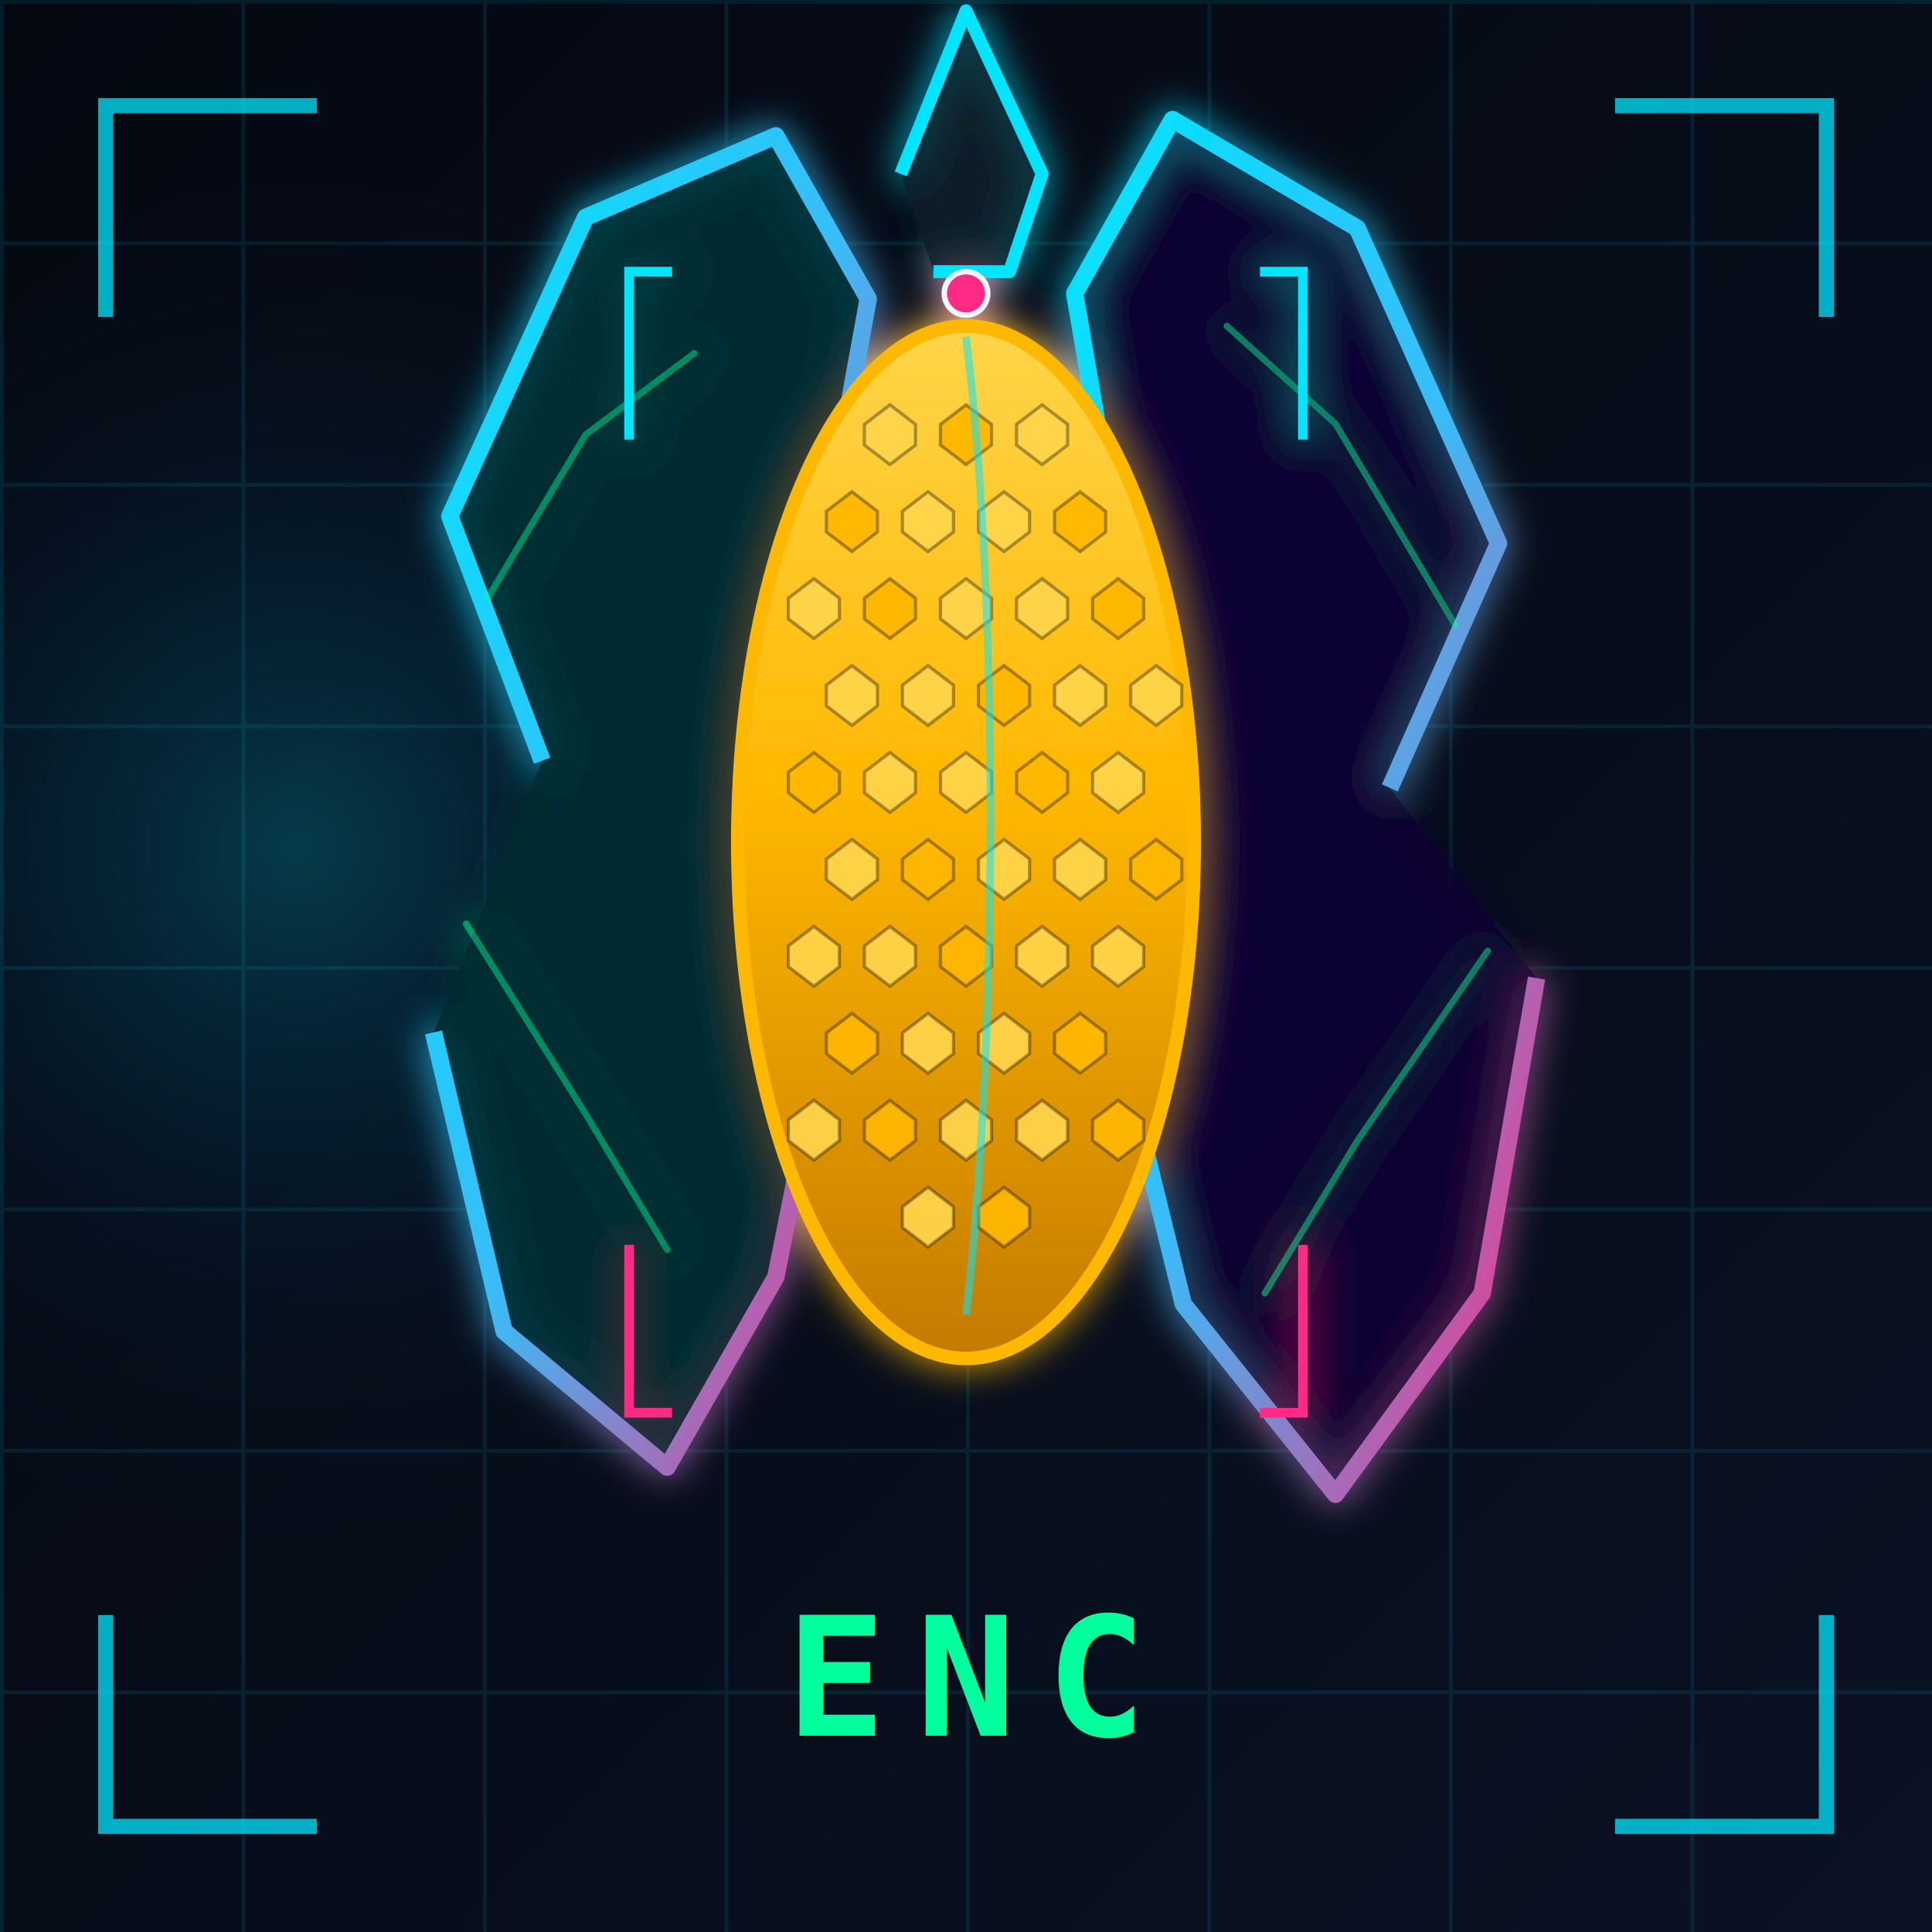
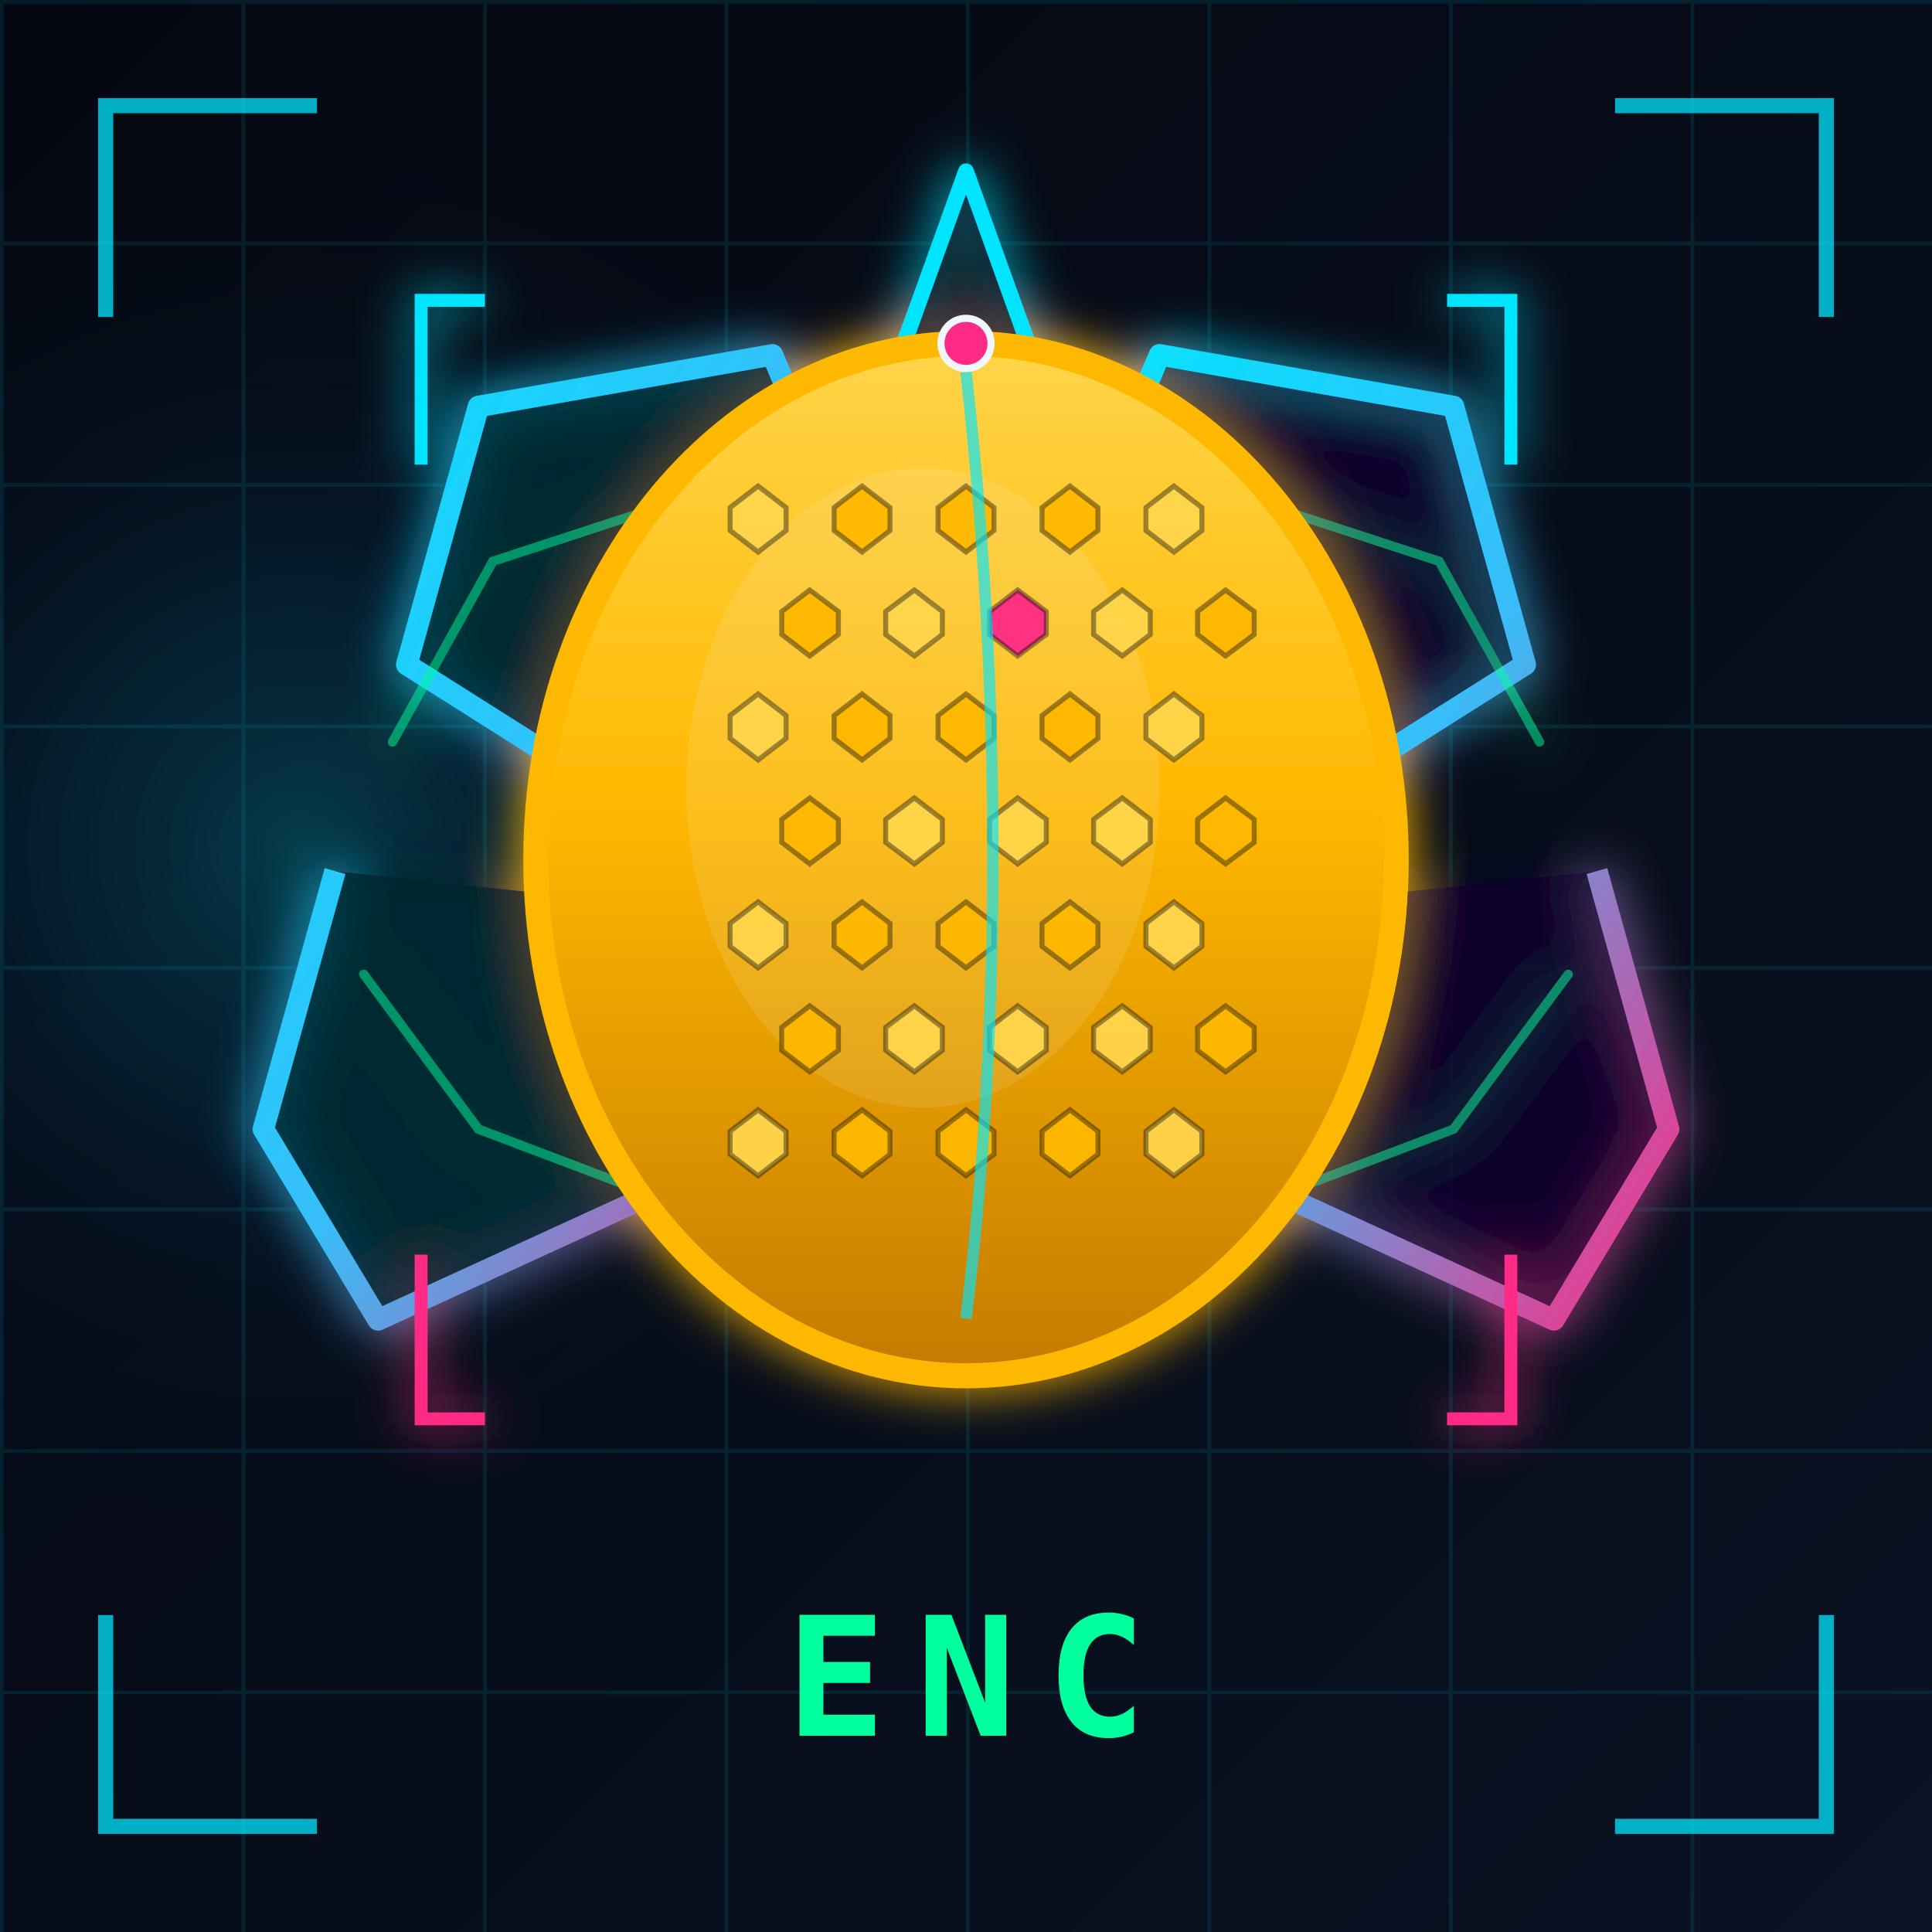
<svg xmlns="http://www.w3.org/2000/svg" width="256" height="256" viewBox="0 0 256 256" role="img">
  <defs>
    <linearGradient id="bgGrad" x1="0" y1="0" x2="1" y2="1">
      <stop offset="0%" stop-color="#050811" />
      <stop offset="55%" stop-color="#070d1a" />
      <stop offset="100%" stop-color="#0a1224" />
    </linearGradient>
    <radialGradient id="glowOrb" cx="35%" cy="45%" r="45%">
      <stop offset="0%" stop-color="#00e5ff" stop-opacity="0.22" />
      <stop offset="55%" stop-color="#0284c7" stop-opacity="0.06" />
      <stop offset="100%" stop-color="#050811" stop-opacity="0" />
    </radialGradient>
    <linearGradient id="kernelGrad" x1="0" y1="0" x2="0" y2="1">
      <stop offset="0%" stop-color="#ffd54a" />
      <stop offset="45%" stop-color="#ffb800" />
      <stop offset="100%" stop-color="#c47a00" />
    </linearGradient>
    <linearGradient id="huskGrad" x1="0" y1="0" x2="1" y2="1">
      <stop offset="0%" stop-color="#00e5ff" />
      <stop offset="50%" stop-color="#38bdf8" />
      <stop offset="100%" stop-color="#ff2a85" />
    </linearGradient>
    <linearGradient id="huskFill" x1="0" y1="0" x2="1" y2="0">
      <stop offset="0%" stop-color="#062a33" stop-opacity="0.85" />
      <stop offset="100%" stop-color="#1a0530" stop-opacity="0.55" />
    </linearGradient>
    <filter id="neonGlow" x="-40%" y="-40%" width="180%" height="180%">
      <feGaussianBlur stdDeviation="3.5" result="b" />
      <feMerge>
        <feMergeNode in="b" />
        <feMergeNode in="SourceGraphic" />
      </feMerge>
    </filter>
    <filter id="wmGlow" x="-30%" y="-40%" width="160%" height="180%">
      <feGaussianBlur stdDeviation="2.2" result="b" />
      <feMerge>
        <feMergeNode in="b" />
        <feMergeNode in="SourceGraphic" />
      </feMerge>
    </filter>
    <filter id="softGlow" x="-50%" y="-50%" width="200%" height="200%">
      <feGaussianBlur stdDeviation="6" result="b" />
      <feMerge>
        <feMergeNode in="b" />
        <feMergeNode in="SourceGraphic" />
      </feMerge>
    </filter>
    <pattern id="cyberGrid" width="32" height="32" patternUnits="userSpaceOnUse">
      <path d="M 32 0 L 0 0 0 32" fill="none" stroke="#00e5ff" stroke-opacity="0.10" stroke-width="1" />
    </pattern>
  </defs>
  <rect width="256" height="256" fill="url(#bgGrad)" />
  <rect width="256" height="256" fill="url(#cyberGrid)" />
  <circle cx="72" cy="123" r="108" fill="url(#glowOrb)" />
  <path d="M 14.0,42.0 L 14.0,14.0 L 42.0,14.0" fill="none" stroke="#00e5ff" stroke-width="2" stroke-opacity="0.75" />
  <path d="M 214.0,14.0 L 242.0,14.0 L 242.0,42.0" fill="none" stroke="#00e5ff" stroke-width="2" stroke-opacity="0.75" />
  <path d="M 14.0,214.0 L 14.0,242.0 L 42.0,242.0" fill="none" stroke="#00e5ff" stroke-width="2" stroke-opacity="0.75" />
  <path d="M 214.0,242.0 L 242.0,242.0 L 242.0,214.0" fill="none" stroke="#00e5ff" stroke-width="2" stroke-opacity="0.75" />
-   <g transform="translate(128.0,108.0) scale(0.720)" filter="url(#neonGlow)">
-     <polygon points="-78.00,-10.00 -95.00,-55.00 -70.00,-110.00 -35.00,-125.00 -18.00,-95.00 -28.00,-40.00 -22.00,20.00 -35.00,85.00 -55.00,120.00 -85.00,95.00 -98.00,40.00" fill="#062a33" fill-opacity="0.92" />
-     <polyline points="-78,-10 -95,-55 -70,-110 -35,-125 -18,-95 -28,-40 -22,20 -35,85 -55,120 -85,95 -98,40" fill="none" stroke="url(#huskGrad)" stroke-width="3.2" stroke-linejoin="round" />
-     <polygon points="78.00,-5.00 98.00,-50.00 72.00,-108.00 38.00,-128.00 20.00,-96.00 30.00,-38.00 24.00,25.00 40.00,90.00 68.00,125.00 95.00,88.00 105.00,30.00" fill="#1a0530" fill-opacity="0.75" />
-     <polyline points="78,-5 98,-50 72,-108 38,-128 20,-96 30,-38 24,25 40,90 68,125 95,88 105,30" fill="none" stroke="url(#huskGrad)" stroke-width="3.2" stroke-linejoin="round" />
-     <polygon points="-12.00,-118.00 0.00,-148.00 14.00,-118.00 8.00,-100.00 -6.00,-100.00" fill="#0a1a28" fill-opacity="0.9" />
-     <polyline points="-12,-118 0,-148 14,-118 8,-100 -6,-100" fill="none" stroke="#00e5ff" stroke-width="2.4" stroke-linejoin="round" />
-     <path d="M -88,-40 L -70,-70 L -50,-85" fill="none" stroke="#00ff9d" stroke-opacity="0.45" stroke-width="1.2" stroke-linecap="round" />
-     <path d="M -92,20 L -70,55 L -55,80" fill="none" stroke="#00ff9d" stroke-opacity="0.45" stroke-width="1.2" stroke-linecap="round" />
-     <path d="M 90,-35 L 68,-72 L 48,-90" fill="none" stroke="#00ff9d" stroke-opacity="0.45" stroke-width="1.2" stroke-linecap="round" />
-     <path d="M 96,25 L 72,60 L 55,88" fill="none" stroke="#00ff9d" stroke-opacity="0.45" stroke-width="1.2" stroke-linecap="round" />
-     <ellipse cx="0" cy="5" rx="42" ry="95" fill="url(#kernelGrad)" stroke="#ffb800" stroke-width="2.5" />
-     <polygon points="-14.00,-75.50 -9.32,-71.92 -9.32,-68.08 -14.00,-64.50 -18.68,-68.08 -18.68,-71.92" fill="#ffd54a" fill-opacity="0.92" />
-     <polygon points="-14.0,-75.5 -9.3,-71.9 -9.3,-68.1 -14.0,-64.5 -18.7,-68.1 -18.7,-71.9" fill="none" stroke="#050811" stroke-opacity="0.35" stroke-width="0.6" />
-     <polygon points="0.00,-75.50 4.67,-71.92 4.67,-68.08 0.00,-64.50 -4.67,-68.08 -4.67,-71.92" fill="#ffb800" fill-opacity="0.92" />
-     <polygon points="0.0,-75.5 4.7,-71.9 4.7,-68.1 0.0,-64.5 -4.7,-68.1 -4.7,-71.9" fill="none" stroke="#050811" stroke-opacity="0.35" stroke-width="0.6" />
-     <polygon points="14.00,-75.50 18.68,-71.92 18.68,-68.08 14.00,-64.50 9.32,-68.08 9.32,-71.92" fill="#ffd54a" fill-opacity="0.92" />
-     <polygon points="14.0,-75.5 18.7,-71.9 18.7,-68.1 14.0,-64.5 9.3,-68.1 9.3,-71.9" fill="none" stroke="#050811" stroke-opacity="0.35" stroke-width="0.6" />
-     <polygon points="-21.00,-59.50 -16.32,-55.92 -16.32,-52.08 -21.00,-48.50 -25.68,-52.08 -25.68,-55.92" fill="#ffb800" fill-opacity="0.92" />
-     <polygon points="-21.0,-59.5 -16.3,-55.9 -16.3,-52.1 -21.0,-48.5 -25.7,-52.1 -25.7,-55.9" fill="none" stroke="#050811" stroke-opacity="0.35" stroke-width="0.6" />
-     <polygon points="-7.00,-59.50 -2.33,-55.92 -2.33,-52.08 -7.00,-48.50 -11.68,-52.08 -11.68,-55.92" fill="#ffd54a" fill-opacity="0.92" />
-     <polygon points="-7.0,-59.5 -2.3,-55.9 -2.3,-52.1 -7.0,-48.5 -11.7,-52.1 -11.7,-55.9" fill="none" stroke="#050811" stroke-opacity="0.35" stroke-width="0.6" />
-     <polygon points="7.00,-59.50 11.68,-55.92 11.68,-52.08 7.00,-48.50 2.33,-52.08 2.33,-55.92" fill="#ffd54a" fill-opacity="0.92" />
-     <polygon points="7.0,-59.5 11.7,-55.9 11.7,-52.1 7.0,-48.5 2.3,-52.1 2.3,-55.9" fill="none" stroke="#050811" stroke-opacity="0.35" stroke-width="0.6" />
-     <polygon points="21.00,-59.50 25.68,-55.92 25.68,-52.08 21.00,-48.50 16.32,-52.08 16.32,-55.92" fill="#ffb800" fill-opacity="0.92" />
-     <polygon points="21.0,-59.5 25.7,-55.9 25.7,-52.1 21.0,-48.5 16.3,-52.1 16.3,-55.9" fill="none" stroke="#050811" stroke-opacity="0.35" stroke-width="0.6" />
-     <polygon points="-28.00,-43.50 -23.32,-39.92 -23.32,-36.08 -28.00,-32.50 -32.67,-36.08 -32.67,-39.92" fill="#ffd54a" fill-opacity="0.92" />
-     <polygon points="-28.0,-43.5 -23.3,-39.9 -23.3,-36.1 -28.0,-32.5 -32.7,-36.1 -32.7,-39.9" fill="none" stroke="#050811" stroke-opacity="0.35" stroke-width="0.6" />
-     <polygon points="-14.00,-43.50 -9.32,-39.92 -9.32,-36.08 -14.00,-32.50 -18.68,-36.08 -18.68,-39.92" fill="#ffb800" fill-opacity="0.92" />
-     <polygon points="-14.0,-43.5 -9.3,-39.9 -9.3,-36.1 -14.0,-32.5 -18.7,-36.1 -18.7,-39.9" fill="none" stroke="#050811" stroke-opacity="0.35" stroke-width="0.6" />
-     <polygon points="0.00,-43.50 4.67,-39.92 4.67,-36.08 0.00,-32.50 -4.67,-36.08 -4.67,-39.92" fill="#ffd54a" fill-opacity="0.92" />
-     <polygon points="0.0,-43.5 4.7,-39.9 4.7,-36.1 0.0,-32.5 -4.7,-36.1 -4.7,-39.9" fill="none" stroke="#050811" stroke-opacity="0.35" stroke-width="0.6" />
-     <polygon points="14.00,-43.50 18.68,-39.92 18.68,-36.08 14.00,-32.50 9.32,-36.08 9.32,-39.92" fill="#ffd54a" fill-opacity="0.92" />
-     <polygon points="14.0,-43.5 18.7,-39.9 18.7,-36.1 14.0,-32.5 9.3,-36.1 9.3,-39.9" fill="none" stroke="#050811" stroke-opacity="0.35" stroke-width="0.6" />
-     <polygon points="28.00,-43.50 32.67,-39.92 32.67,-36.08 28.00,-32.50 23.32,-36.08 23.32,-39.92" fill="#ffb800" fill-opacity="0.92" />
-     <polygon points="28.0,-43.5 32.7,-39.9 32.7,-36.1 28.0,-32.5 23.3,-36.1 23.3,-39.9" fill="none" stroke="#050811" stroke-opacity="0.35" stroke-width="0.6" />
-     <polygon points="-21.00,-27.50 -16.32,-23.93 -16.32,-20.07 -21.00,-16.50 -25.68,-20.07 -25.68,-23.93" fill="#ffd54a" fill-opacity="0.92" />
-     <polygon points="-21.0,-27.5 -16.3,-23.9 -16.3,-20.1 -21.0,-16.5 -25.7,-20.1 -25.7,-23.9" fill="none" stroke="#050811" stroke-opacity="0.35" stroke-width="0.6" />
-     <polygon points="-7.00,-27.50 -2.33,-23.93 -2.33,-20.07 -7.00,-16.50 -11.68,-20.07 -11.68,-23.93" fill="#ffd54a" fill-opacity="0.92" />
-     <polygon points="-7.0,-27.5 -2.3,-23.9 -2.3,-20.1 -7.0,-16.5 -11.7,-20.1 -11.7,-23.9" fill="none" stroke="#050811" stroke-opacity="0.35" stroke-width="0.6" />
-     <polygon points="7.00,-27.50 11.68,-23.93 11.68,-20.07 7.00,-16.50 2.33,-20.07 2.33,-23.93" fill="#ffb800" fill-opacity="0.92" />
-     <polygon points="7.0,-27.5 11.7,-23.9 11.7,-20.1 7.0,-16.5 2.3,-20.1 2.3,-23.9" fill="none" stroke="#050811" stroke-opacity="0.35" stroke-width="0.6" />
-     <polygon points="21.00,-27.50 25.68,-23.93 25.68,-20.07 21.00,-16.50 16.32,-20.07 16.32,-23.93" fill="#ffd54a" fill-opacity="0.92" />
-     <polygon points="21.0,-27.5 25.7,-23.9 25.7,-20.1 21.0,-16.5 16.3,-20.1 16.3,-23.9" fill="none" stroke="#050811" stroke-opacity="0.35" stroke-width="0.6" />
-     <polygon points="35.00,-27.50 39.67,-23.93 39.67,-20.07 35.00,-16.50 30.32,-20.07 30.32,-23.93" fill="#ffd54a" fill-opacity="0.92" />
-     <polygon points="35.0,-27.5 39.7,-23.9 39.7,-20.1 35.0,-16.5 30.3,-20.1 30.3,-23.9" fill="none" stroke="#050811" stroke-opacity="0.35" stroke-width="0.6" />
-     <polygon points="-28.00,-11.50 -23.32,-7.92 -23.32,-4.08 -28.00,-0.50 -32.67,-4.08 -32.67,-7.92" fill="#ffb800" fill-opacity="0.92" />
-     <polygon points="-28.0,-11.5 -23.3,-7.9 -23.3,-4.1 -28.0,-0.5 -32.7,-4.1 -32.7,-7.9" fill="none" stroke="#050811" stroke-opacity="0.35" stroke-width="0.6" />
-     <polygon points="-14.00,-11.50 -9.32,-7.92 -9.32,-4.08 -14.00,-0.50 -18.68,-4.08 -18.68,-7.92" fill="#ffd54a" fill-opacity="0.92" />
-     <polygon points="-14.0,-11.5 -9.3,-7.9 -9.3,-4.1 -14.0,-0.5 -18.7,-4.1 -18.7,-7.9" fill="none" stroke="#050811" stroke-opacity="0.35" stroke-width="0.6" />
-     <polygon points="0.00,-11.50 4.67,-7.92 4.67,-4.08 0.00,-0.50 -4.67,-4.08 -4.67,-7.92" fill="#ffd54a" fill-opacity="0.92" />
-     <polygon points="0.0,-11.5 4.7,-7.9 4.7,-4.1 0.0,-0.5 -4.7,-4.1 -4.7,-7.9" fill="none" stroke="#050811" stroke-opacity="0.35" stroke-width="0.6" />
-     <polygon points="14.00,-11.50 18.68,-7.92 18.68,-4.08 14.00,-0.50 9.32,-4.08 9.32,-7.92" fill="#ffb800" fill-opacity="0.92" />
-     <polygon points="14.0,-11.5 18.7,-7.9 18.7,-4.1 14.0,-0.5 9.3,-4.1 9.3,-7.9" fill="none" stroke="#050811" stroke-opacity="0.35" stroke-width="0.6" />
-     <polygon points="28.00,-11.50 32.67,-7.92 32.67,-4.08 28.00,-0.50 23.32,-4.08 23.32,-7.92" fill="#ffd54a" fill-opacity="0.92" />
-     <polygon points="28.0,-11.5 32.7,-7.9 32.7,-4.1 28.0,-0.5 23.3,-4.1 23.3,-7.9" fill="none" stroke="#050811" stroke-opacity="0.35" stroke-width="0.6" />
-     <polygon points="-21.00,4.50 -16.32,8.07 -16.32,11.93 -21.00,15.50 -25.68,11.93 -25.68,8.07" fill="#ffd54a" fill-opacity="0.92" />
-     <polygon points="-21.0,4.5 -16.3,8.1 -16.3,11.9 -21.0,15.5 -25.7,11.9 -25.7,8.1" fill="none" stroke="#050811" stroke-opacity="0.35" stroke-width="0.6" />
-     <polygon points="-7.00,4.50 -2.33,8.07 -2.33,11.93 -7.00,15.50 -11.68,11.93 -11.68,8.07" fill="#ffb800" fill-opacity="0.92" />
-     <polygon points="-7.0,4.5 -2.3,8.1 -2.3,11.9 -7.0,15.5 -11.7,11.9 -11.7,8.1" fill="none" stroke="#050811" stroke-opacity="0.35" stroke-width="0.6" />
-     <polygon points="7.00,4.50 11.68,8.07 11.68,11.93 7.00,15.50 2.33,11.93 2.33,8.07" fill="#ffd54a" fill-opacity="0.92" />
-     <polygon points="7.0,4.5 11.7,8.1 11.7,11.9 7.0,15.5 2.3,11.9 2.3,8.1" fill="none" stroke="#050811" stroke-opacity="0.35" stroke-width="0.6" />
-     <polygon points="21.00,4.50 25.68,8.07 25.68,11.93 21.00,15.50 16.32,11.93 16.32,8.07" fill="#ffd54a" fill-opacity="0.92" />
-     <polygon points="21.0,4.5 25.7,8.1 25.7,11.9 21.0,15.5 16.3,11.9 16.3,8.1" fill="none" stroke="#050811" stroke-opacity="0.35" stroke-width="0.6" />
-     <polygon points="35.00,4.50 39.67,8.07 39.67,11.93 35.00,15.50 30.32,11.93 30.32,8.07" fill="#ffb800" fill-opacity="0.92" />
-     <polygon points="35.0,4.5 39.7,8.1 39.7,11.9 35.0,15.5 30.3,11.9 30.3,8.1" fill="none" stroke="#050811" stroke-opacity="0.35" stroke-width="0.6" />
-     <polygon points="-28.00,20.50 -23.32,24.07 -23.32,27.93 -28.00,31.50 -32.67,27.93 -32.67,24.07" fill="#ffd54a" fill-opacity="0.92" />
-     <polygon points="-28.0,20.5 -23.3,24.1 -23.3,27.9 -28.0,31.5 -32.7,27.9 -32.7,24.1" fill="none" stroke="#050811" stroke-opacity="0.35" stroke-width="0.6" />
-     <polygon points="-14.00,20.50 -9.32,24.07 -9.32,27.93 -14.00,31.50 -18.68,27.93 -18.68,24.07" fill="#ffd54a" fill-opacity="0.92" />
-     <polygon points="-14.0,20.5 -9.3,24.1 -9.3,27.9 -14.0,31.5 -18.7,27.9 -18.7,24.1" fill="none" stroke="#050811" stroke-opacity="0.35" stroke-width="0.6" />
-     <polygon points="0.00,20.50 4.67,24.07 4.67,27.93 0.00,31.50 -4.67,27.93 -4.67,24.07" fill="#ffb800" fill-opacity="0.92" />
-     <polygon points="0.0,20.5 4.7,24.1 4.7,27.9 0.0,31.5 -4.7,27.9 -4.7,24.1" fill="none" stroke="#050811" stroke-opacity="0.35" stroke-width="0.6" />
-     <polygon points="14.00,20.50 18.68,24.07 18.68,27.93 14.00,31.50 9.32,27.93 9.32,24.07" fill="#ffd54a" fill-opacity="0.92" />
-     <polygon points="14.0,20.5 18.7,24.1 18.7,27.9 14.0,31.5 9.3,27.9 9.3,24.1" fill="none" stroke="#050811" stroke-opacity="0.35" stroke-width="0.6" />
-     <polygon points="28.00,20.50 32.67,24.07 32.67,27.93 28.00,31.50 23.32,27.93 23.32,24.07" fill="#ffd54a" fill-opacity="0.92" />
-     <polygon points="28.0,20.5 32.7,24.1 32.7,27.9 28.0,31.5 23.3,27.9 23.3,24.1" fill="none" stroke="#050811" stroke-opacity="0.35" stroke-width="0.6" />
-     <polygon points="-21.00,36.50 -16.32,40.08 -16.32,43.92 -21.00,47.50 -25.68,43.92 -25.68,40.08" fill="#ffb800" fill-opacity="0.92" />
-     <polygon points="-21.0,36.5 -16.3,40.1 -16.3,43.9 -21.0,47.5 -25.7,43.9 -25.7,40.1" fill="none" stroke="#050811" stroke-opacity="0.35" stroke-width="0.6" />
-     <polygon points="-7.00,36.50 -2.33,40.08 -2.33,43.92 -7.00,47.50 -11.68,43.92 -11.68,40.08" fill="#ffd54a" fill-opacity="0.92" />
-     <polygon points="-7.0,36.5 -2.3,40.1 -2.3,43.9 -7.0,47.5 -11.7,43.9 -11.7,40.1" fill="none" stroke="#050811" stroke-opacity="0.35" stroke-width="0.6" />
-     <polygon points="7.00,36.50 11.68,40.08 11.68,43.92 7.00,47.50 2.33,43.92 2.33,40.08" fill="#ffd54a" fill-opacity="0.92" />
-     <polygon points="7.0,36.5 11.7,40.1 11.7,43.9 7.0,47.5 2.3,43.9 2.3,40.1" fill="none" stroke="#050811" stroke-opacity="0.35" stroke-width="0.6" />
-     <polygon points="21.00,36.50 25.68,40.08 25.68,43.92 21.00,47.50 16.32,43.92 16.32,40.08" fill="#ffb800" fill-opacity="0.92" />
-     <polygon points="21.0,36.5 25.7,40.1 25.7,43.9 21.0,47.5 16.3,43.9 16.3,40.1" fill="none" stroke="#050811" stroke-opacity="0.35" stroke-width="0.6" />
-     <polygon points="-28.00,52.50 -23.32,56.08 -23.32,59.92 -28.00,63.50 -32.67,59.92 -32.67,56.08" fill="#ffd54a" fill-opacity="0.92" />
-     <polygon points="-28.0,52.5 -23.3,56.1 -23.3,59.9 -28.0,63.5 -32.7,59.9 -32.7,56.1" fill="none" stroke="#050811" stroke-opacity="0.35" stroke-width="0.6" />
-     <polygon points="-14.00,52.50 -9.32,56.08 -9.32,59.92 -14.00,63.50 -18.68,59.92 -18.68,56.08" fill="#ffb800" fill-opacity="0.92" />
-     <polygon points="-14.0,52.5 -9.3,56.1 -9.3,59.9 -14.0,63.5 -18.7,59.9 -18.7,56.1" fill="none" stroke="#050811" stroke-opacity="0.35" stroke-width="0.6" />
-     <polygon points="0.00,52.50 4.67,56.08 4.67,59.92 0.00,63.50 -4.67,59.92 -4.67,56.08" fill="#ffd54a" fill-opacity="0.92" />
-     <polygon points="0.0,52.5 4.7,56.1 4.7,59.9 0.0,63.5 -4.7,59.9 -4.7,56.1" fill="none" stroke="#050811" stroke-opacity="0.35" stroke-width="0.6" />
-     <polygon points="14.00,52.50 18.68,56.08 18.68,59.92 14.00,63.50 9.32,59.92 9.32,56.08" fill="#ffd54a" fill-opacity="0.92" />
-     <polygon points="14.0,52.5 18.7,56.1 18.7,59.9 14.0,63.5 9.3,59.9 9.3,56.1" fill="none" stroke="#050811" stroke-opacity="0.35" stroke-width="0.6" />
-     <polygon points="28.00,52.50 32.67,56.08 32.67,59.92 28.00,63.50 23.32,59.92 23.32,56.08" fill="#ffb800" fill-opacity="0.92" />
-     <polygon points="28.0,52.5 32.7,56.1 32.7,59.9 28.0,63.5 23.3,59.9 23.3,56.1" fill="none" stroke="#050811" stroke-opacity="0.35" stroke-width="0.6" />
-     <polygon points="-7.00,68.50 -2.33,72.08 -2.33,75.92 -7.00,79.50 -11.68,75.92 -11.68,72.08" fill="#ffd54a" fill-opacity="0.92" />
-     <polygon points="-7.0,68.5 -2.3,72.1 -2.3,75.9 -7.0,79.5 -11.7,75.9 -11.7,72.1" fill="none" stroke="#050811" stroke-opacity="0.35" stroke-width="0.6" />
-     <polygon points="7.00,68.50 11.68,72.08 11.68,75.92 7.00,79.50 2.33,75.92 2.33,72.08" fill="#ffb800" fill-opacity="0.92" />
-     <polygon points="7.0,68.5 11.7,72.1 11.7,75.9 7.0,79.5 2.3,75.9 2.3,72.1" fill="none" stroke="#050811" stroke-opacity="0.35" stroke-width="0.6" />
-     <path d="M 0,-88 C 6,-40 6,40 0,92" fill="none" stroke="#00e5ff" stroke-width="1.4" stroke-opacity="0.55" />
-     <circle cx="0" cy="-96" r="4" fill="#ff2a85" stroke="#f0f6fc" stroke-width="1" />
-     <path d="M -55,-100 L -62,-100 L -62,-70" fill="none" stroke="#00e5ff" stroke-width="1.8" stroke-linecap="square" />
-     <path d="M 55,-100 L 62,-100 L 62,-70" fill="none" stroke="#00e5ff" stroke-width="1.8" stroke-linecap="square" />
-     <path d="M -55,110 L -62,110 L -62,80" fill="none" stroke="#ff2a85" stroke-width="1.8" stroke-linecap="square" />
-     <path d="M 55,110 L 62,110 L 62,80" fill="none" stroke="#ff2a85" stroke-width="1.8" stroke-linecap="square" />
+   <g transform="translate(128.0,112.0) scale(0.950)" filter="url(#neonGlow)">
+     <polygon points="-21.00,10.80 -78.00,-25.20 -68.00,-61.20 -27.00,-68.40 -15.00,-39.60 -33.00,3.60 -24.00,39.60 -82.00,66.24 -98.00,39.60 -88.00,3.60" fill="#062a33" fill-opacity="0.9" />
+     <polyline points="-21.0,10.8 -78.0,-25.2 -68.0,-61.2 -27.0,-68.4 -15.0,-39.6 -33.0,3.6 -24.0,39.6 -82.0,66.2 -98.0,39.6 -88.0,3.6" fill="none" stroke="url(#huskGrad)" stroke-width="3" stroke-linejoin="round" />
+     <polygon points="21.00,10.80 78.00,-25.20 68.00,-61.20 27.00,-68.40 15.00,-39.60 33.00,3.60 24.00,39.60 82.00,66.24 98.00,39.60 88.00,3.60" fill="#1a0530" fill-opacity="0.72" />
+     <polyline points="21.0,10.8 78.0,-25.2 68.0,-61.2 27.0,-68.4 15.0,-39.6 33.0,3.6 24.0,39.6 82.0,66.2 98.0,39.6 88.0,3.6" fill="none" stroke="url(#huskGrad)" stroke-width="3" stroke-linejoin="round" />
+     <polygon points="-10.00,-66.24 0.00,-94.00 10.00,-66.24 6.00,-51.84 -6.00,-51.84" fill="#0a1a28" fill-opacity="0.88" />
+     <polyline points="-10.0,-66.2 0.0,-94.0 10.0,-66.2 6.0,-51.8 -6.0,-51.8" fill="none" stroke="#00e5ff" stroke-width="2.2" stroke-linejoin="round" />
+     <path d="M -80.0,-14.4 L -66.0,-39.6 L -33.0,-50.4" fill="none" stroke="#00ff9d" stroke-opacity="0.5" stroke-width="1.3" stroke-linecap="round" />
+     <path d="M -84.0,18.0 L -68.0,39.6 L -30.0,54.0" fill="none" stroke="#00ff9d" stroke-opacity="0.5" stroke-width="1.3" stroke-linecap="round" />
+     <path d="M 80.0,-14.4 L 66.0,-39.6 L 33.0,-50.4" fill="none" stroke="#00ff9d" stroke-opacity="0.5" stroke-width="1.3" stroke-linecap="round" />
+     <path d="M 84.0,18.0 L 68.0,39.6 L 30.0,54.0" fill="none" stroke="#00ff9d" stroke-opacity="0.5" stroke-width="1.3" stroke-linecap="round" />
+     <ellipse cx="0" cy="2" rx="60.0" ry="72.0" fill="url(#kernelGrad)" stroke="#ffb800" stroke-width="3.5" />
+     <ellipse cx="-6" cy="-8" rx="33.0" ry="44.6" fill="#f0f6fc" fill-opacity="0.12" />
+     <polygon points="-29.00,-50.12 -25.07,-47.12 -25.07,-43.88 -29.00,-40.88 -32.93,-43.88 -32.93,-47.12" fill="#ffd54a" fill-opacity="0.95" />
+     <polygon points="-29.0,-50.1 -25.1,-47.1 -25.1,-43.9 -29.0,-40.9 -32.9,-43.9 -32.9,-47.1" fill="none" stroke="#050811" stroke-opacity="0.4" stroke-width="0.7" />
+     <polygon points="-14.50,-50.12 -10.57,-47.12 -10.57,-43.88 -14.50,-40.88 -18.43,-43.88 -18.43,-47.12" fill="#ffb800" fill-opacity="0.95" />
+     <polygon points="-14.5,-50.1 -10.6,-47.1 -10.6,-43.9 -14.5,-40.9 -18.4,-43.9 -18.4,-47.1" fill="none" stroke="#050811" stroke-opacity="0.4" stroke-width="0.7" />
+     <polygon points="0.00,-50.12 3.93,-47.12 3.93,-43.88 0.00,-40.88 -3.93,-43.88 -3.93,-47.12" fill="#ffb800" fill-opacity="0.95" />
+     <polygon points="0.0,-50.1 3.9,-47.1 3.9,-43.9 0.0,-40.9 -3.9,-43.9 -3.9,-47.1" fill="none" stroke="#050811" stroke-opacity="0.4" stroke-width="0.7" />
+     <polygon points="14.50,-50.12 18.43,-47.12 18.43,-43.88 14.50,-40.88 10.57,-43.88 10.57,-47.12" fill="#ffb800" fill-opacity="0.95" />
+     <polygon points="14.5,-50.1 18.4,-47.1 18.4,-43.9 14.5,-40.9 10.6,-43.9 10.6,-47.1" fill="none" stroke="#050811" stroke-opacity="0.4" stroke-width="0.7" />
+     <polygon points="29.00,-50.12 32.93,-47.12 32.93,-43.88 29.00,-40.88 25.07,-43.88 25.07,-47.12" fill="#ffd54a" fill-opacity="0.95" />
+     <polygon points="29.0,-50.1 32.9,-47.1 32.9,-43.9 29.0,-40.9 25.1,-43.9 25.1,-47.1" fill="none" stroke="#050811" stroke-opacity="0.4" stroke-width="0.7" />
+     <polygon points="-21.75,-35.62 -17.82,-32.62 -17.82,-29.38 -21.75,-26.38 -25.68,-29.38 -25.68,-32.62" fill="#ffb800" fill-opacity="0.95" />
+     <polygon points="-21.8,-35.6 -17.8,-32.6 -17.8,-29.4 -21.8,-26.4 -25.7,-29.4 -25.7,-32.6" fill="none" stroke="#050811" stroke-opacity="0.4" stroke-width="0.7" />
+     <polygon points="-7.25,-35.62 -3.32,-32.62 -3.32,-29.38 -7.25,-26.38 -11.18,-29.38 -11.18,-32.62" fill="#ffd54a" fill-opacity="0.95" />
+     <polygon points="-7.2,-35.6 -3.3,-32.6 -3.3,-29.4 -7.2,-26.4 -11.2,-29.4 -11.2,-32.6" fill="none" stroke="#050811" stroke-opacity="0.4" stroke-width="0.7" />
+     <polygon points="7.25,-35.62 11.18,-32.62 11.18,-29.38 7.25,-26.38 3.32,-29.38 3.32,-32.62" fill="#ff2a85" fill-opacity="0.95" />
+     <polygon points="7.2,-35.6 11.2,-32.6 11.2,-29.4 7.2,-26.4 3.3,-29.4 3.3,-32.6" fill="none" stroke="#050811" stroke-opacity="0.4" stroke-width="0.7" />
+     <polygon points="21.75,-35.62 25.68,-32.62 25.68,-29.38 21.75,-26.38 17.82,-29.38 17.82,-32.62" fill="#ffd54a" fill-opacity="0.95" />
+     <polygon points="21.8,-35.6 25.7,-32.6 25.7,-29.4 21.8,-26.4 17.8,-29.4 17.8,-32.6" fill="none" stroke="#050811" stroke-opacity="0.4" stroke-width="0.7" />
+     <polygon points="36.25,-35.62 40.18,-32.62 40.18,-29.38 36.25,-26.38 32.32,-29.38 32.32,-32.62" fill="#ffb800" fill-opacity="0.95" />
+     <polygon points="36.2,-35.6 40.2,-32.6 40.2,-29.4 36.2,-26.4 32.3,-29.4 32.3,-32.6" fill="none" stroke="#050811" stroke-opacity="0.4" stroke-width="0.7" />
+     <polygon points="-29.00,-21.12 -25.07,-18.12 -25.07,-14.88 -29.00,-11.88 -32.93,-14.88 -32.93,-18.12" fill="#ffd54a" fill-opacity="0.95" />
+     <polygon points="-29.0,-21.1 -25.1,-18.1 -25.1,-14.9 -29.0,-11.9 -32.9,-14.9 -32.9,-18.1" fill="none" stroke="#050811" stroke-opacity="0.4" stroke-width="0.7" />
+     <polygon points="-14.50,-21.12 -10.57,-18.12 -10.57,-14.88 -14.50,-11.88 -18.43,-14.88 -18.43,-18.12" fill="#ffb800" fill-opacity="0.95" />
+     <polygon points="-14.5,-21.1 -10.6,-18.1 -10.6,-14.9 -14.5,-11.9 -18.4,-14.9 -18.4,-18.1" fill="none" stroke="#050811" stroke-opacity="0.4" stroke-width="0.7" />
+     <polygon points="0.00,-21.12 3.93,-18.12 3.93,-14.88 0.00,-11.88 -3.93,-14.88 -3.93,-18.12" fill="#ffb800" fill-opacity="0.95" />
+     <polygon points="0.0,-21.1 3.9,-18.1 3.9,-14.9 0.0,-11.9 -3.9,-14.9 -3.9,-18.1" fill="none" stroke="#050811" stroke-opacity="0.4" stroke-width="0.7" />
+     <polygon points="14.50,-21.12 18.43,-18.12 18.43,-14.88 14.50,-11.88 10.57,-14.88 10.57,-18.12" fill="#ffb800" fill-opacity="0.95" />
+     <polygon points="14.5,-21.1 18.4,-18.1 18.4,-14.9 14.5,-11.9 10.6,-14.9 10.6,-18.1" fill="none" stroke="#050811" stroke-opacity="0.4" stroke-width="0.7" />
+     <polygon points="29.00,-21.12 32.93,-18.12 32.93,-14.88 29.00,-11.88 25.07,-14.88 25.07,-18.12" fill="#ffd54a" fill-opacity="0.95" />
+     <polygon points="29.0,-21.1 32.9,-18.1 32.9,-14.9 29.0,-11.9 25.1,-14.9 25.1,-18.1" fill="none" stroke="#050811" stroke-opacity="0.4" stroke-width="0.7" />
+     <polygon points="-21.75,-6.62 -17.82,-3.62 -17.82,-0.38 -21.75,2.62 -25.68,-0.38 -25.68,-3.62" fill="#ffb800" fill-opacity="0.95" />
+     <polygon points="-21.8,-6.6 -17.8,-3.6 -17.8,-0.4 -21.8,2.6 -25.7,-0.4 -25.7,-3.6" fill="none" stroke="#050811" stroke-opacity="0.4" stroke-width="0.7" />
+     <polygon points="-7.25,-6.62 -3.32,-3.62 -3.32,-0.38 -7.25,2.62 -11.18,-0.38 -11.18,-3.62" fill="#ffd54a" fill-opacity="0.95" />
+     <polygon points="-7.2,-6.6 -3.3,-3.6 -3.3,-0.4 -7.2,2.6 -11.2,-0.4 -11.2,-3.6" fill="none" stroke="#050811" stroke-opacity="0.4" stroke-width="0.7" />
+     <polygon points="7.25,-6.62 11.18,-3.62 11.18,-0.38 7.25,2.62 3.32,-0.38 3.32,-3.62" fill="#ffd54a" fill-opacity="0.95" />
+     <polygon points="7.2,-6.6 11.2,-3.6 11.2,-0.4 7.2,2.6 3.3,-0.4 3.3,-3.6" fill="none" stroke="#050811" stroke-opacity="0.4" stroke-width="0.7" />
+     <polygon points="21.75,-6.62 25.68,-3.62 25.68,-0.38 21.75,2.62 17.82,-0.38 17.82,-3.62" fill="#ffd54a" fill-opacity="0.95" />
+     <polygon points="21.8,-6.6 25.7,-3.6 25.7,-0.4 21.8,2.6 17.8,-0.4 17.8,-3.6" fill="none" stroke="#050811" stroke-opacity="0.4" stroke-width="0.7" />
+     <polygon points="36.25,-6.62 40.18,-3.62 40.18,-0.38 36.25,2.62 32.32,-0.38 32.32,-3.62" fill="#ffb800" fill-opacity="0.95" />
+     <polygon points="36.2,-6.6 40.2,-3.6 40.2,-0.4 36.2,2.6 32.3,-0.4 32.3,-3.6" fill="none" stroke="#050811" stroke-opacity="0.4" stroke-width="0.7" />
+     <polygon points="-29.00,7.88 -25.07,10.88 -25.07,14.12 -29.00,17.12 -32.93,14.12 -32.93,10.88" fill="#ffd54a" fill-opacity="0.95" />
+     <polygon points="-29.0,7.9 -25.1,10.9 -25.1,14.1 -29.0,17.1 -32.9,14.1 -32.9,10.9" fill="none" stroke="#050811" stroke-opacity="0.4" stroke-width="0.7" />
+     <polygon points="-14.50,7.88 -10.57,10.88 -10.57,14.12 -14.50,17.12 -18.43,14.12 -18.43,10.88" fill="#ffb800" fill-opacity="0.95" />
+     <polygon points="-14.5,7.9 -10.6,10.9 -10.6,14.1 -14.5,17.1 -18.4,14.1 -18.4,10.9" fill="none" stroke="#050811" stroke-opacity="0.4" stroke-width="0.7" />
+     <polygon points="0.00,7.88 3.93,10.88 3.93,14.12 0.00,17.12 -3.93,14.12 -3.93,10.88" fill="#ffb800" fill-opacity="0.95" />
+     <polygon points="0.0,7.9 3.9,10.9 3.9,14.1 0.0,17.1 -3.9,14.1 -3.9,10.9" fill="none" stroke="#050811" stroke-opacity="0.4" stroke-width="0.7" />
+     <polygon points="14.50,7.88 18.43,10.88 18.43,14.12 14.50,17.12 10.57,14.12 10.57,10.88" fill="#ffb800" fill-opacity="0.95" />
+     <polygon points="14.5,7.9 18.4,10.9 18.4,14.1 14.5,17.1 10.6,14.1 10.6,10.9" fill="none" stroke="#050811" stroke-opacity="0.4" stroke-width="0.7" />
+     <polygon points="29.00,7.88 32.93,10.88 32.93,14.12 29.00,17.12 25.07,14.12 25.07,10.88" fill="#ffd54a" fill-opacity="0.95" />
+     <polygon points="29.0,7.9 32.9,10.9 32.9,14.1 29.0,17.1 25.1,14.1 25.1,10.9" fill="none" stroke="#050811" stroke-opacity="0.4" stroke-width="0.7" />
+     <polygon points="-21.75,22.38 -17.82,25.38 -17.82,28.62 -21.75,31.62 -25.68,28.62 -25.68,25.38" fill="#ffb800" fill-opacity="0.95" />
+     <polygon points="-21.8,22.4 -17.8,25.4 -17.8,28.6 -21.8,31.6 -25.7,28.6 -25.7,25.4" fill="none" stroke="#050811" stroke-opacity="0.4" stroke-width="0.7" />
+     <polygon points="-7.25,22.38 -3.32,25.38 -3.32,28.62 -7.25,31.62 -11.18,28.62 -11.18,25.38" fill="#ffd54a" fill-opacity="0.95" />
+     <polygon points="-7.2,22.4 -3.3,25.4 -3.3,28.6 -7.2,31.6 -11.2,28.6 -11.2,25.4" fill="none" stroke="#050811" stroke-opacity="0.4" stroke-width="0.7" />
+     <polygon points="7.25,22.38 11.18,25.38 11.18,28.62 7.25,31.62 3.32,28.62 3.32,25.38" fill="#ffd54a" fill-opacity="0.95" />
+     <polygon points="7.2,22.4 11.2,25.4 11.2,28.6 7.2,31.6 3.3,28.6 3.3,25.4" fill="none" stroke="#050811" stroke-opacity="0.4" stroke-width="0.7" />
+     <polygon points="21.75,22.38 25.68,25.38 25.68,28.62 21.75,31.62 17.82,28.62 17.82,25.38" fill="#ffd54a" fill-opacity="0.95" />
+     <polygon points="21.8,22.4 25.7,25.4 25.7,28.6 21.8,31.6 17.8,28.6 17.8,25.4" fill="none" stroke="#050811" stroke-opacity="0.4" stroke-width="0.7" />
+     <polygon points="36.25,22.38 40.18,25.38 40.18,28.62 36.25,31.62 32.32,28.62 32.32,25.38" fill="#ffb800" fill-opacity="0.95" />
+     <polygon points="36.2,22.4 40.2,25.4 40.2,28.6 36.2,31.6 32.3,28.6 32.3,25.4" fill="none" stroke="#050811" stroke-opacity="0.4" stroke-width="0.7" />
+     <polygon points="-29.00,36.88 -25.07,39.88 -25.07,43.12 -29.00,46.12 -32.93,43.12 -32.93,39.88" fill="#ffd54a" fill-opacity="0.95" />
+     <polygon points="-29.0,36.9 -25.1,39.9 -25.1,43.1 -29.0,46.1 -32.9,43.1 -32.9,39.9" fill="none" stroke="#050811" stroke-opacity="0.4" stroke-width="0.7" />
+     <polygon points="-14.50,36.88 -10.57,39.88 -10.57,43.12 -14.50,46.12 -18.43,43.12 -18.43,39.88" fill="#ffb800" fill-opacity="0.95" />
+     <polygon points="-14.5,36.9 -10.6,39.9 -10.6,43.1 -14.5,46.1 -18.4,43.1 -18.4,39.9" fill="none" stroke="#050811" stroke-opacity="0.4" stroke-width="0.7" />
+     <polygon points="0.00,36.88 3.93,39.88 3.93,43.12 0.00,46.12 -3.93,43.12 -3.93,39.88" fill="#ffb800" fill-opacity="0.95" />
+     <polygon points="0.0,36.9 3.9,39.9 3.9,43.1 0.0,46.1 -3.9,43.1 -3.9,39.9" fill="none" stroke="#050811" stroke-opacity="0.4" stroke-width="0.7" />
+     <polygon points="14.50,36.88 18.43,39.88 18.43,43.12 14.50,46.12 10.57,43.12 10.57,39.88" fill="#ffb800" fill-opacity="0.95" />
+     <polygon points="14.5,36.9 18.4,39.9 18.4,43.1 14.5,46.1 10.6,43.1 10.6,39.9" fill="none" stroke="#050811" stroke-opacity="0.4" stroke-width="0.7" />
+     <polygon points="29.00,36.88 32.93,39.88 32.93,43.12 29.00,46.12 25.07,43.12 25.07,39.88" fill="#ffd54a" fill-opacity="0.95" />
+     <polygon points="29.0,36.9 32.9,39.9 32.9,43.1 29.0,46.1 25.1,43.1 25.1,39.9" fill="none" stroke="#050811" stroke-opacity="0.4" stroke-width="0.7" />
+     <path d="M 0,-66.0 C 5,-21.6 5,25.2 0,66.0" fill="none" stroke="#00e5ff" stroke-width="1.6" stroke-opacity="0.65" />
+     <circle cx="0" cy="-70.0" r="3.5" fill="#ff2a85" stroke="#f0f6fc" stroke-width="1" />
+     <path d="M -68.0,-76.0 L -76.0,-76.0 L -76.0,-54.0" fill="none" stroke="#00e5ff" stroke-width="1.8" stroke-linecap="square" />
+     <path d="M 68.0,-76.0 L 76.0,-76.0 L 76.0,-54.0" fill="none" stroke="#00e5ff" stroke-width="1.8" stroke-linecap="square" />
+     <path d="M -68.0,80.0 L -76.0,80.0 L -76.0,58.0" fill="none" stroke="#ff2a85" stroke-width="1.8" stroke-linecap="square" />
+     <path d="M 68.0,80.0 L 76.0,80.0 L 76.0,58.0" fill="none" stroke="#ff2a85" stroke-width="1.8" stroke-linecap="square" />
  </g>
  <text x="128" y="230" text-anchor="middle" fill="#00ff9d" font-family="ui-monospace, SFMono-Regular, Menlo, monospace" font-size="22" font-weight="700" letter-spacing="4">ENC</text>
</svg>
